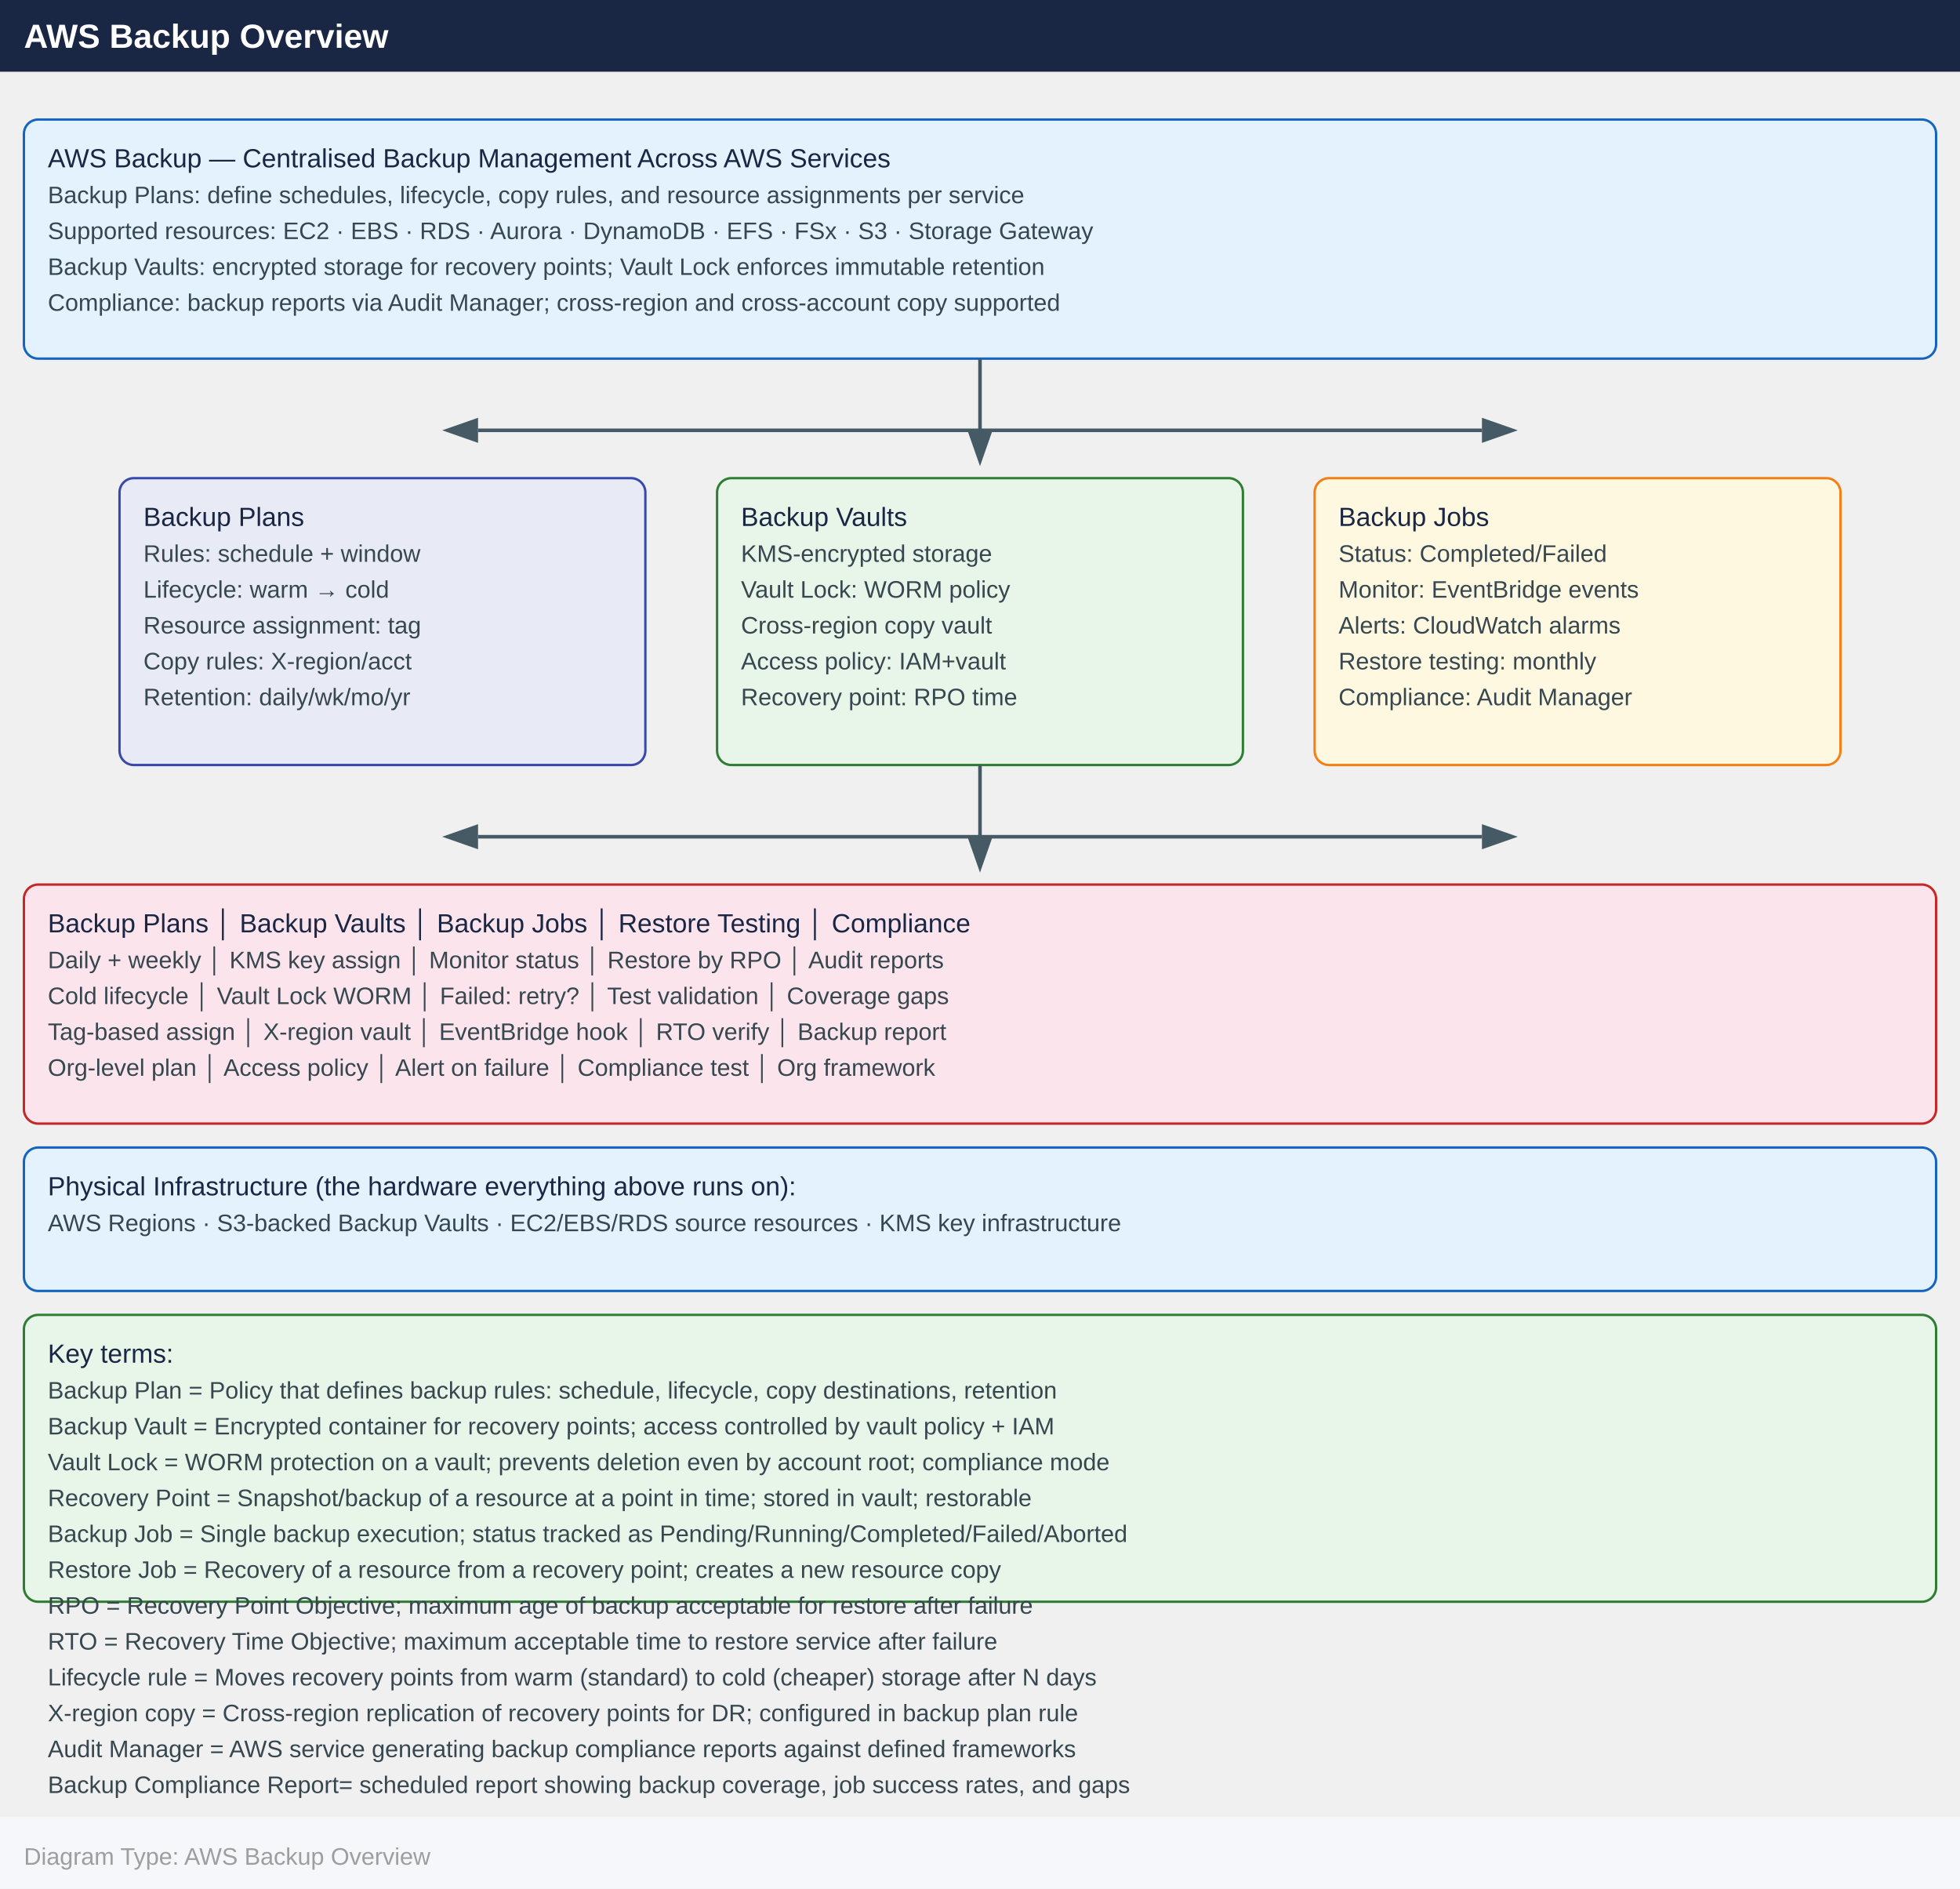
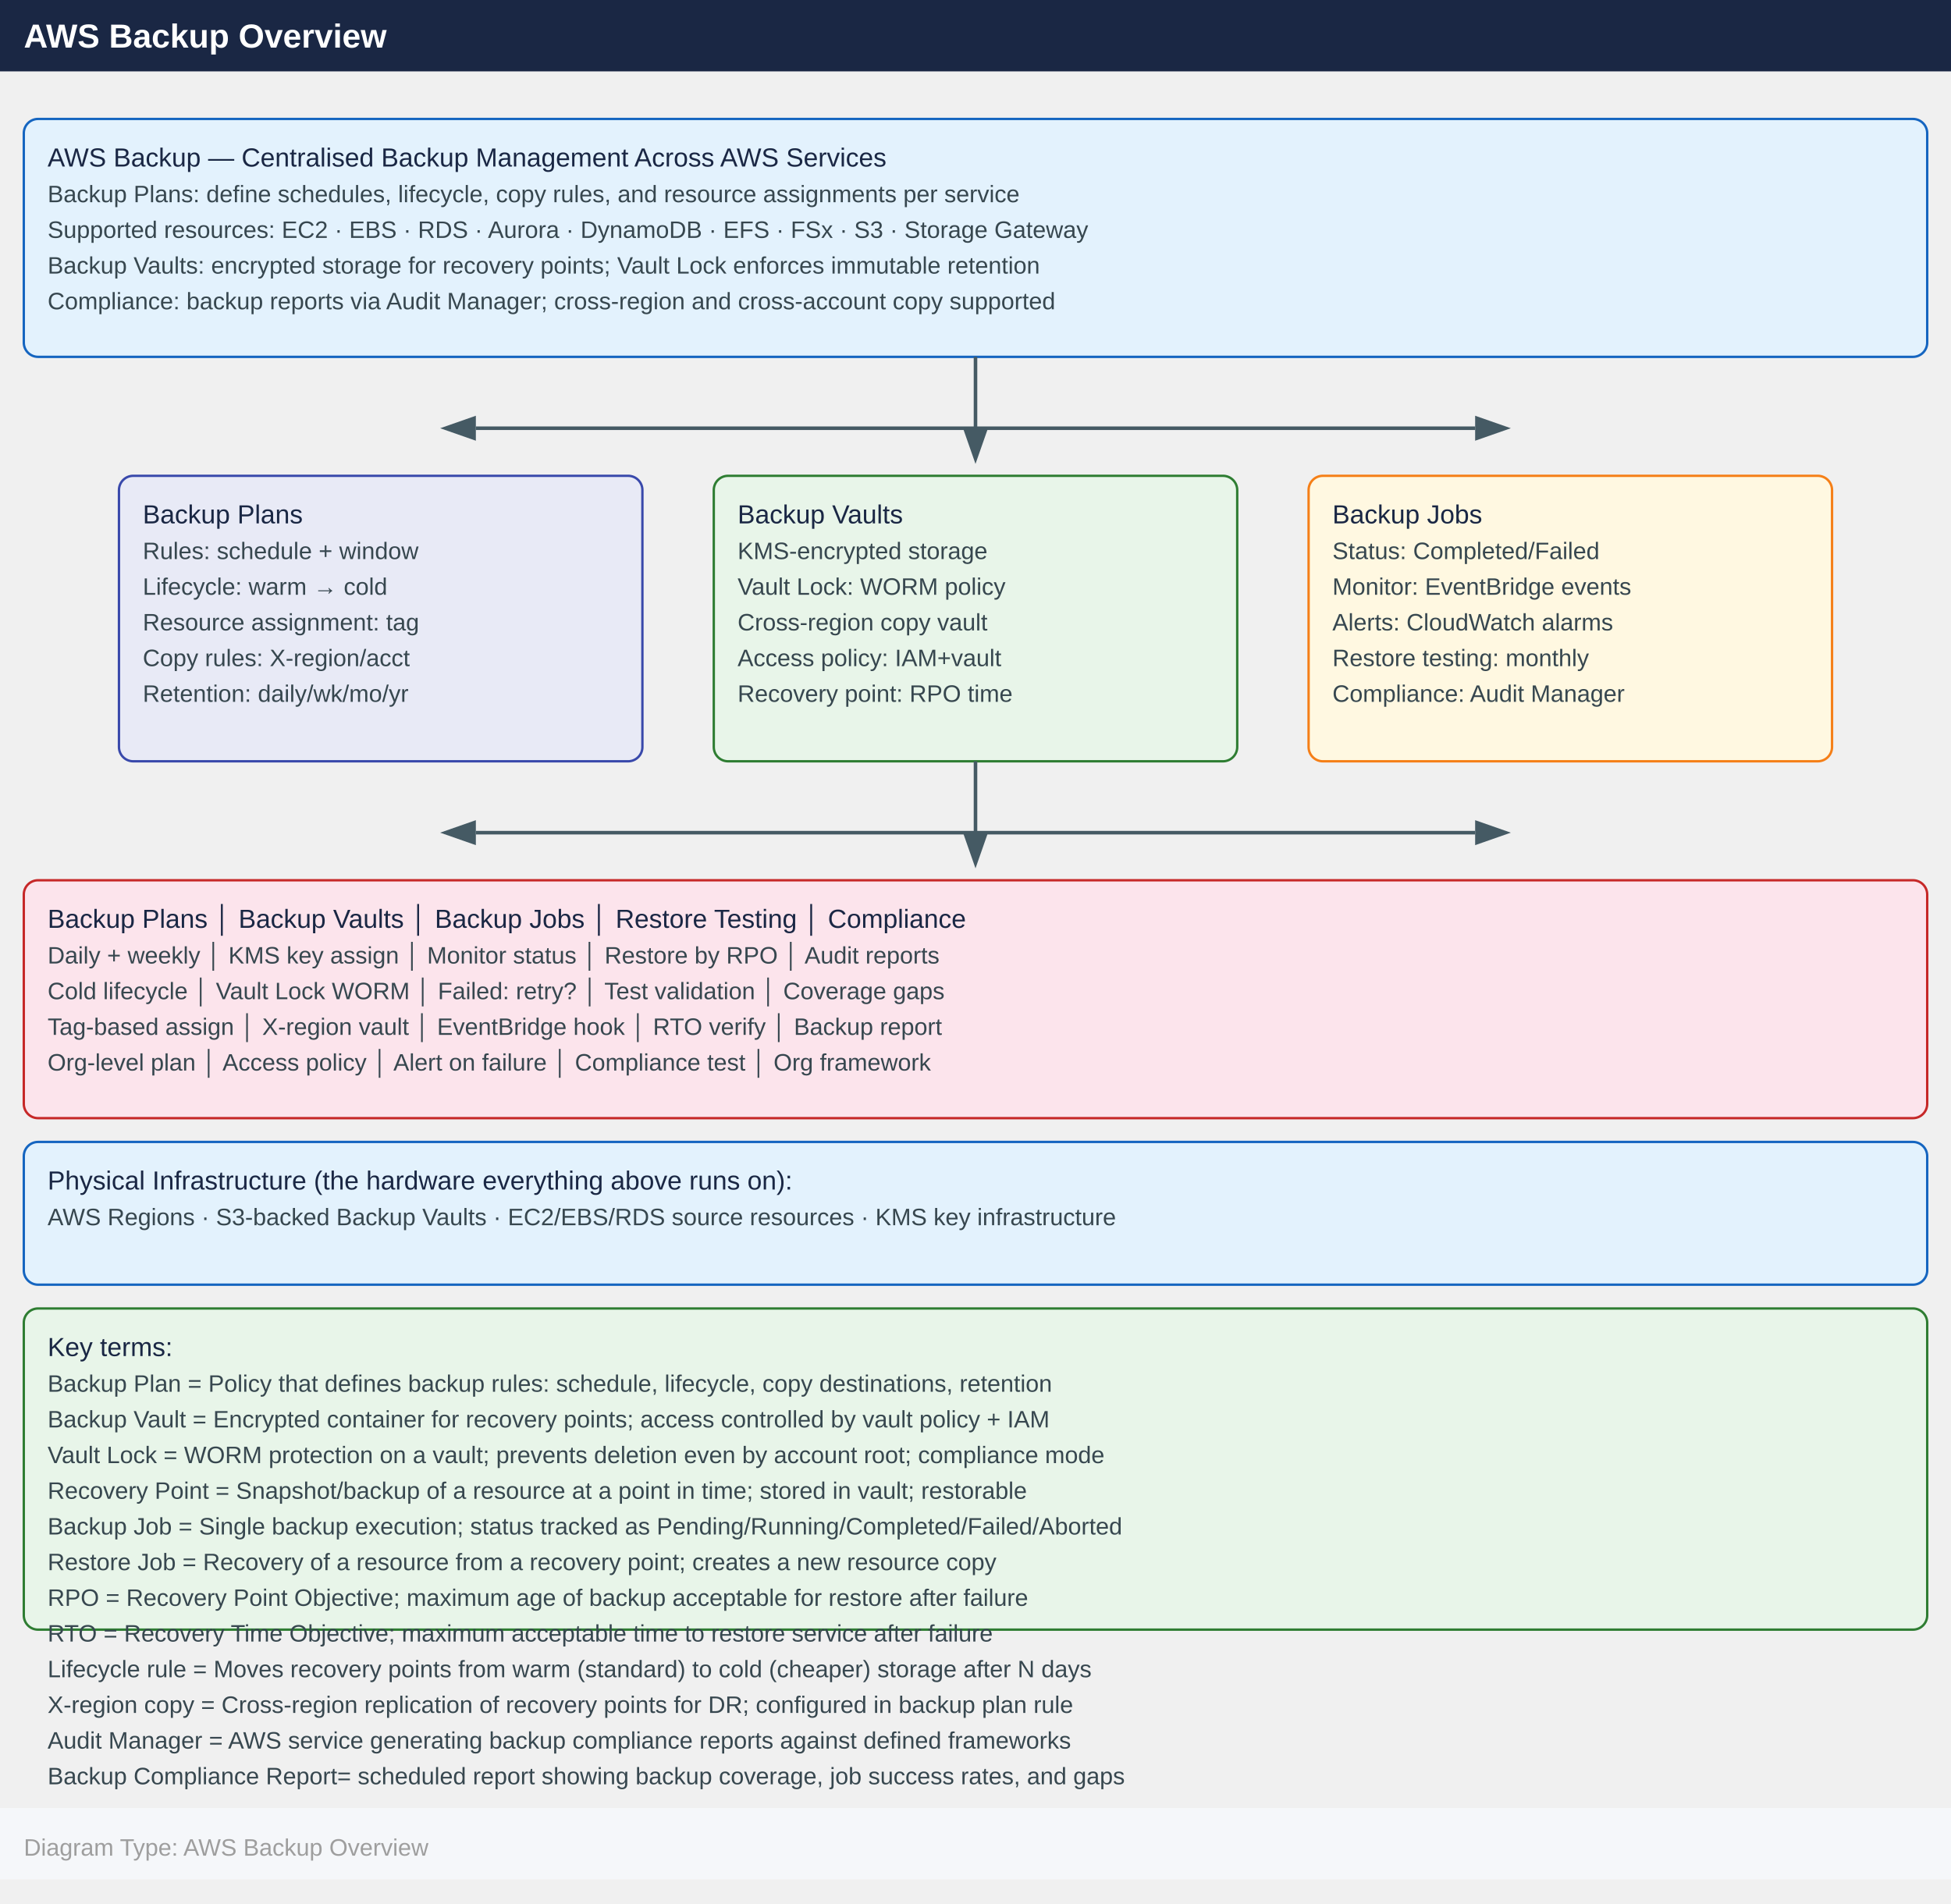
- <svg xmlns="http://www.w3.org/2000/svg" width="820" height="790" viewBox="0 0 820 790">
+ <svg xmlns="http://www.w3.org/2000/svg" width="820" height="800" viewBox="0 0 820 800">
  <defs>
    <marker id="arrowhead" markerWidth="10" markerHeight="7" refX="0" refY="3.5" orient="auto">
      <polygon points="0 0, 10 3.5, 0 7" fill="#455a64" />
    </marker>
  </defs>
  <rect x="0" y="0" width="820" height="30" fill="#1a2744" />
  <text x="10" y="20" font-family="Arial,Helvetica,sans-serif" font-size="14" font-weight="bold" fill="#ffffff">
    AWS Backup Overview
  </text>
  <rect x="10" y="50" width="800" height="100" rx="6" fill="#e3f2fd" stroke="#1565c0" />
  <text x="20" y="70" font-family="Arial,Helvetica,sans-serif" font-size="11" fill="#1a2744">
    AWS Backup — Centralised Backup Management Across AWS Services
  </text>
  <text x="20" y="85" font-family="Arial,Helvetica,sans-serif" font-size="10" fill="#37474f">
    Backup Plans: define schedules, lifecycle, copy rules, and resource assignments per service
  </text>
  <text x="20" y="100" font-family="Arial,Helvetica,sans-serif" font-size="10" fill="#37474f">
    Supported resources: EC2 · EBS · RDS · Aurora · DynamoDB · EFS · FSx · S3 · Storage Gateway
  </text>
  <text x="20" y="115" font-family="Arial,Helvetica,sans-serif" font-size="10" fill="#37474f">
    Backup Vaults: encrypted storage for recovery points; Vault Lock enforces immutable retention
  </text>
  <text x="20" y="130" font-family="Arial,Helvetica,sans-serif" font-size="10" fill="#37474f">
    Compliance: backup reports via Audit Manager; cross-region and cross-account copy supported
  </text>
  <line x1="410" y1="150" x2="410" y2="180" stroke="#455a64" stroke-width="1.5" marker-end="url(#arrowhead)" />
  <line x1="410" y1="180" x2="200" y2="180" stroke="#455a64" stroke-width="1.5" marker-end="url(#arrowhead)" />
  <line x1="410" y1="180" x2="620" y2="180" stroke="#455a64" stroke-width="1.5" marker-end="url(#arrowhead)" />
  <rect x="50" y="200" width="220" height="120" rx="6" fill="#e8eaf6" stroke="#3949ab" />
  <text x="60" y="220" font-family="Arial,Helvetica,sans-serif" font-size="11" fill="#1a2744">
    Backup Plans
  </text>
  <text x="60" y="235" font-family="Arial,Helvetica,sans-serif" font-size="10" fill="#37474f">
    Rules: schedule + window
  </text>
  <text x="60" y="250" font-family="Arial,Helvetica,sans-serif" font-size="10" fill="#37474f">
    Lifecycle: warm → cold
  </text>
  <text x="60" y="265" font-family="Arial,Helvetica,sans-serif" font-size="10" fill="#37474f">
    Resource assignment: tag
  </text>
  <text x="60" y="280" font-family="Arial,Helvetica,sans-serif" font-size="10" fill="#37474f">
    Copy rules: X-region/acct
  </text>
  <text x="60" y="295" font-family="Arial,Helvetica,sans-serif" font-size="10" fill="#37474f">
    Retention: daily/wk/mo/yr
  </text>
  <rect x="300" y="200" width="220" height="120" rx="6" fill="#e8f5e9" stroke="#2e7d32" />
  <text x="310" y="220" font-family="Arial,Helvetica,sans-serif" font-size="11" fill="#1a2744">
    Backup Vaults
  </text>
  <text x="310" y="235" font-family="Arial,Helvetica,sans-serif" font-size="10" fill="#37474f">
    KMS-encrypted storage
  </text>
  <text x="310" y="250" font-family="Arial,Helvetica,sans-serif" font-size="10" fill="#37474f">
    Vault Lock: WORM policy
  </text>
  <text x="310" y="265" font-family="Arial,Helvetica,sans-serif" font-size="10" fill="#37474f">
    Cross-region copy vault
  </text>
  <text x="310" y="280" font-family="Arial,Helvetica,sans-serif" font-size="10" fill="#37474f">
    Access policy: IAM+vault
  </text>
  <text x="310" y="295" font-family="Arial,Helvetica,sans-serif" font-size="10" fill="#37474f">
    Recovery point: RPO time
  </text>
  <rect x="550" y="200" width="220" height="120" rx="6" fill="#fff8e1" stroke="#f57f17" />
  <text x="560" y="220" font-family="Arial,Helvetica,sans-serif" font-size="11" fill="#1a2744">
    Backup Jobs
  </text>
  <text x="560" y="235" font-family="Arial,Helvetica,sans-serif" font-size="10" fill="#37474f">
    Status: Completed/Failed
  </text>
  <text x="560" y="250" font-family="Arial,Helvetica,sans-serif" font-size="10" fill="#37474f">
    Monitor: EventBridge events
  </text>
  <text x="560" y="265" font-family="Arial,Helvetica,sans-serif" font-size="10" fill="#37474f">
    Alerts: CloudWatch alarms
  </text>
  <text x="560" y="280" font-family="Arial,Helvetica,sans-serif" font-size="10" fill="#37474f">
    Restore testing: monthly
  </text>
  <text x="560" y="295" font-family="Arial,Helvetica,sans-serif" font-size="10" fill="#37474f">
    Compliance: Audit Manager
  </text>
  <line x1="410" y1="320" x2="410" y2="350" stroke="#455a64" stroke-width="1.5" marker-end="url(#arrowhead)" />
  <line x1="410" y1="350" x2="200" y2="350" stroke="#455a64" stroke-width="1.5" marker-end="url(#arrowhead)" />
  <line x1="410" y1="350" x2="620" y2="350" stroke="#455a64" stroke-width="1.5" marker-end="url(#arrowhead)" />
  <rect x="10" y="370" width="800" height="100" rx="6" fill="#fce4ec" stroke="#c62828" />
  <text x="20" y="390" font-family="Arial,Helvetica,sans-serif" font-size="11" fill="#1a2744">
    Backup Plans   │  Backup Vaults   │    Backup Jobs    │ Restore Testing  │    Compliance
  </text>
  <text x="20" y="405" font-family="Arial,Helvetica,sans-serif" font-size="10" fill="#37474f">
    Daily + weekly  │  KMS key assign  │   Monitor status  │  Restore by RPO  │  Audit reports
  </text>
  <text x="20" y="420" font-family="Arial,Helvetica,sans-serif" font-size="10" fill="#37474f">
    Cold lifecycle  │ Vault Lock WORM  │   Failed: retry?  │ Test validation  │  Coverage gaps
  </text>
  <text x="20" y="435" font-family="Arial,Helvetica,sans-serif" font-size="10" fill="#37474f">
    Tag-based assign │  X-region vault  │  EventBridge hook │    RTO verify    │  Backup report
  </text>
  <text x="20" y="450" font-family="Arial,Helvetica,sans-serif" font-size="10" fill="#37474f">
    Org-level plan  │  Access policy   │  Alert on failure │ Compliance test  │  Org framework
  </text>
  <rect x="10" y="480" width="800" height="60" rx="6" fill="#e3f2fd" stroke="#1565c0" />
  <text x="20" y="500" font-family="Arial,Helvetica,sans-serif" font-size="11" fill="#1a2744">
    Physical Infrastructure (the hardware everything above runs on):
  </text>
  <text x="20" y="515" font-family="Arial,Helvetica,sans-serif" font-size="10" fill="#37474f">
    AWS Regions · S3-backed Backup Vaults · EC2/EBS/RDS source resources · KMS key infrastructure
  </text>
-   <rect x="10" y="550" width="800" height="120" rx="6" fill="#e8f5e9" stroke="#2e7d32" />
+   <rect x="10" y="550" width="800" height="135" rx="6" fill="#e8f5e9" stroke="#2e7d32" />
  <text x="20" y="570" font-family="Arial,Helvetica,sans-serif" font-size="11" fill="#1a2744">
    Key terms:
  </text>
  <text x="20" y="585" font-family="Arial,Helvetica,sans-serif" font-size="10" fill="#37474f">
    Backup Plan    = Policy that defines backup rules: schedule, lifecycle, copy destinations, retention
  </text>
  <text x="20" y="600" font-family="Arial,Helvetica,sans-serif" font-size="10" fill="#37474f">
    Backup Vault   = Encrypted container for recovery points; access controlled by vault policy + IAM
  </text>
  <text x="20" y="615" font-family="Arial,Helvetica,sans-serif" font-size="10" fill="#37474f">
    Vault Lock     = WORM protection on a vault; prevents deletion even by account root; compliance mode
  </text>
  <text x="20" y="630" font-family="Arial,Helvetica,sans-serif" font-size="10" fill="#37474f">
    Recovery Point = Snapshot/backup of a resource at a point in time; stored in vault; restorable
  </text>
  <text x="20" y="645" font-family="Arial,Helvetica,sans-serif" font-size="10" fill="#37474f">
    Backup Job     = Single backup execution; status tracked as Pending/Running/Completed/Failed/Aborted
  </text>
  <text x="20" y="660" font-family="Arial,Helvetica,sans-serif" font-size="10" fill="#37474f">
    Restore Job    = Recovery of a resource from a recovery point; creates a new resource copy
  </text>
  <text x="20" y="675" font-family="Arial,Helvetica,sans-serif" font-size="10" fill="#37474f">
    RPO            = Recovery Point Objective; maximum age of backup acceptable for restore after failure
  </text>
  <text x="20" y="690" font-family="Arial,Helvetica,sans-serif" font-size="10" fill="#37474f">
    RTO            = Recovery Time Objective; maximum acceptable time to restore service after failure
  </text>
  <text x="20" y="705" font-family="Arial,Helvetica,sans-serif" font-size="10" fill="#37474f">
    Lifecycle rule = Moves recovery points from warm (standard) to cold (cheaper) storage after N days
  </text>
  <text x="20" y="720" font-family="Arial,Helvetica,sans-serif" font-size="10" fill="#37474f">
    X-region copy  = Cross-region replication of recovery points for DR; configured in backup plan rule
  </text>
  <text x="20" y="735" font-family="Arial,Helvetica,sans-serif" font-size="10" fill="#37474f">
    Audit Manager  = AWS service generating backup compliance reports against defined frameworks
  </text>
  <text x="20" y="750" font-family="Arial,Helvetica,sans-serif" font-size="10" fill="#37474f">
    Backup Compliance Report= scheduled report showing backup coverage, job success rates, and gaps
  </text>
  <rect x="0" y="760" width="820" height="30" fill="#f5f7fa" />
  <text x="10" y="780" font-family="Arial,Helvetica,sans-serif" font-size="10" fill="#9e9e9e">
    Diagram Type: AWS Backup Overview
  </text>
</svg>
